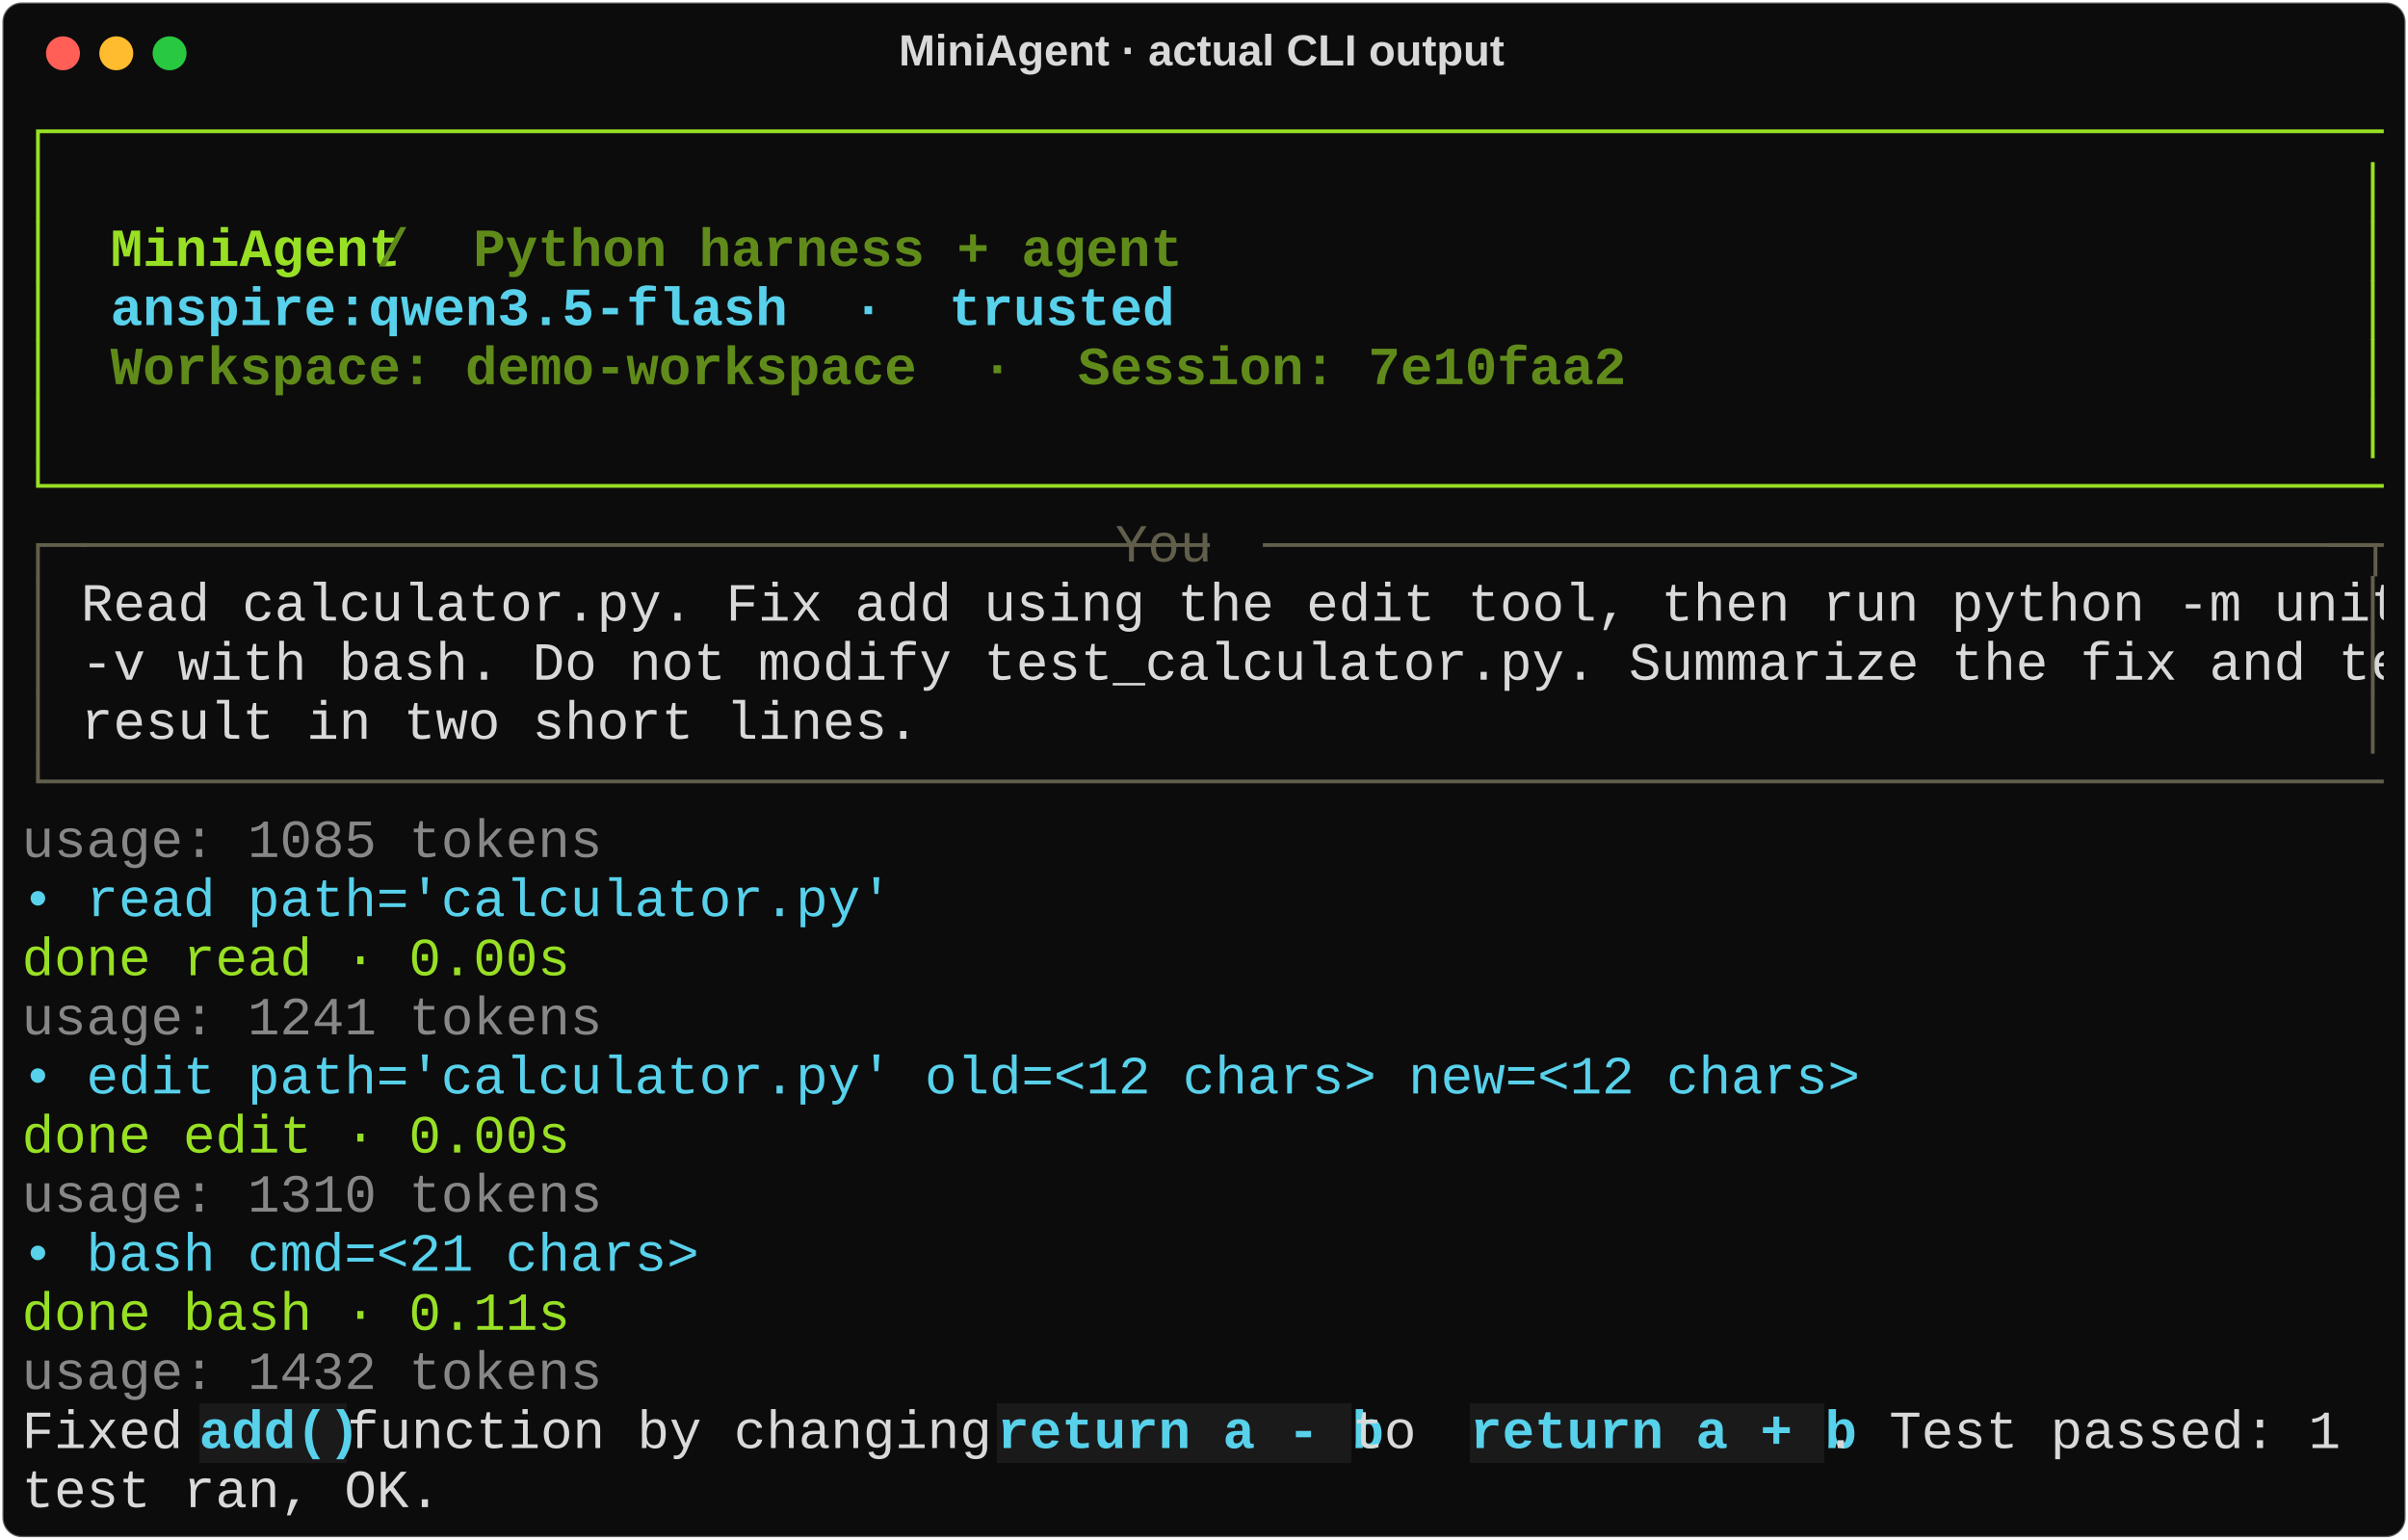
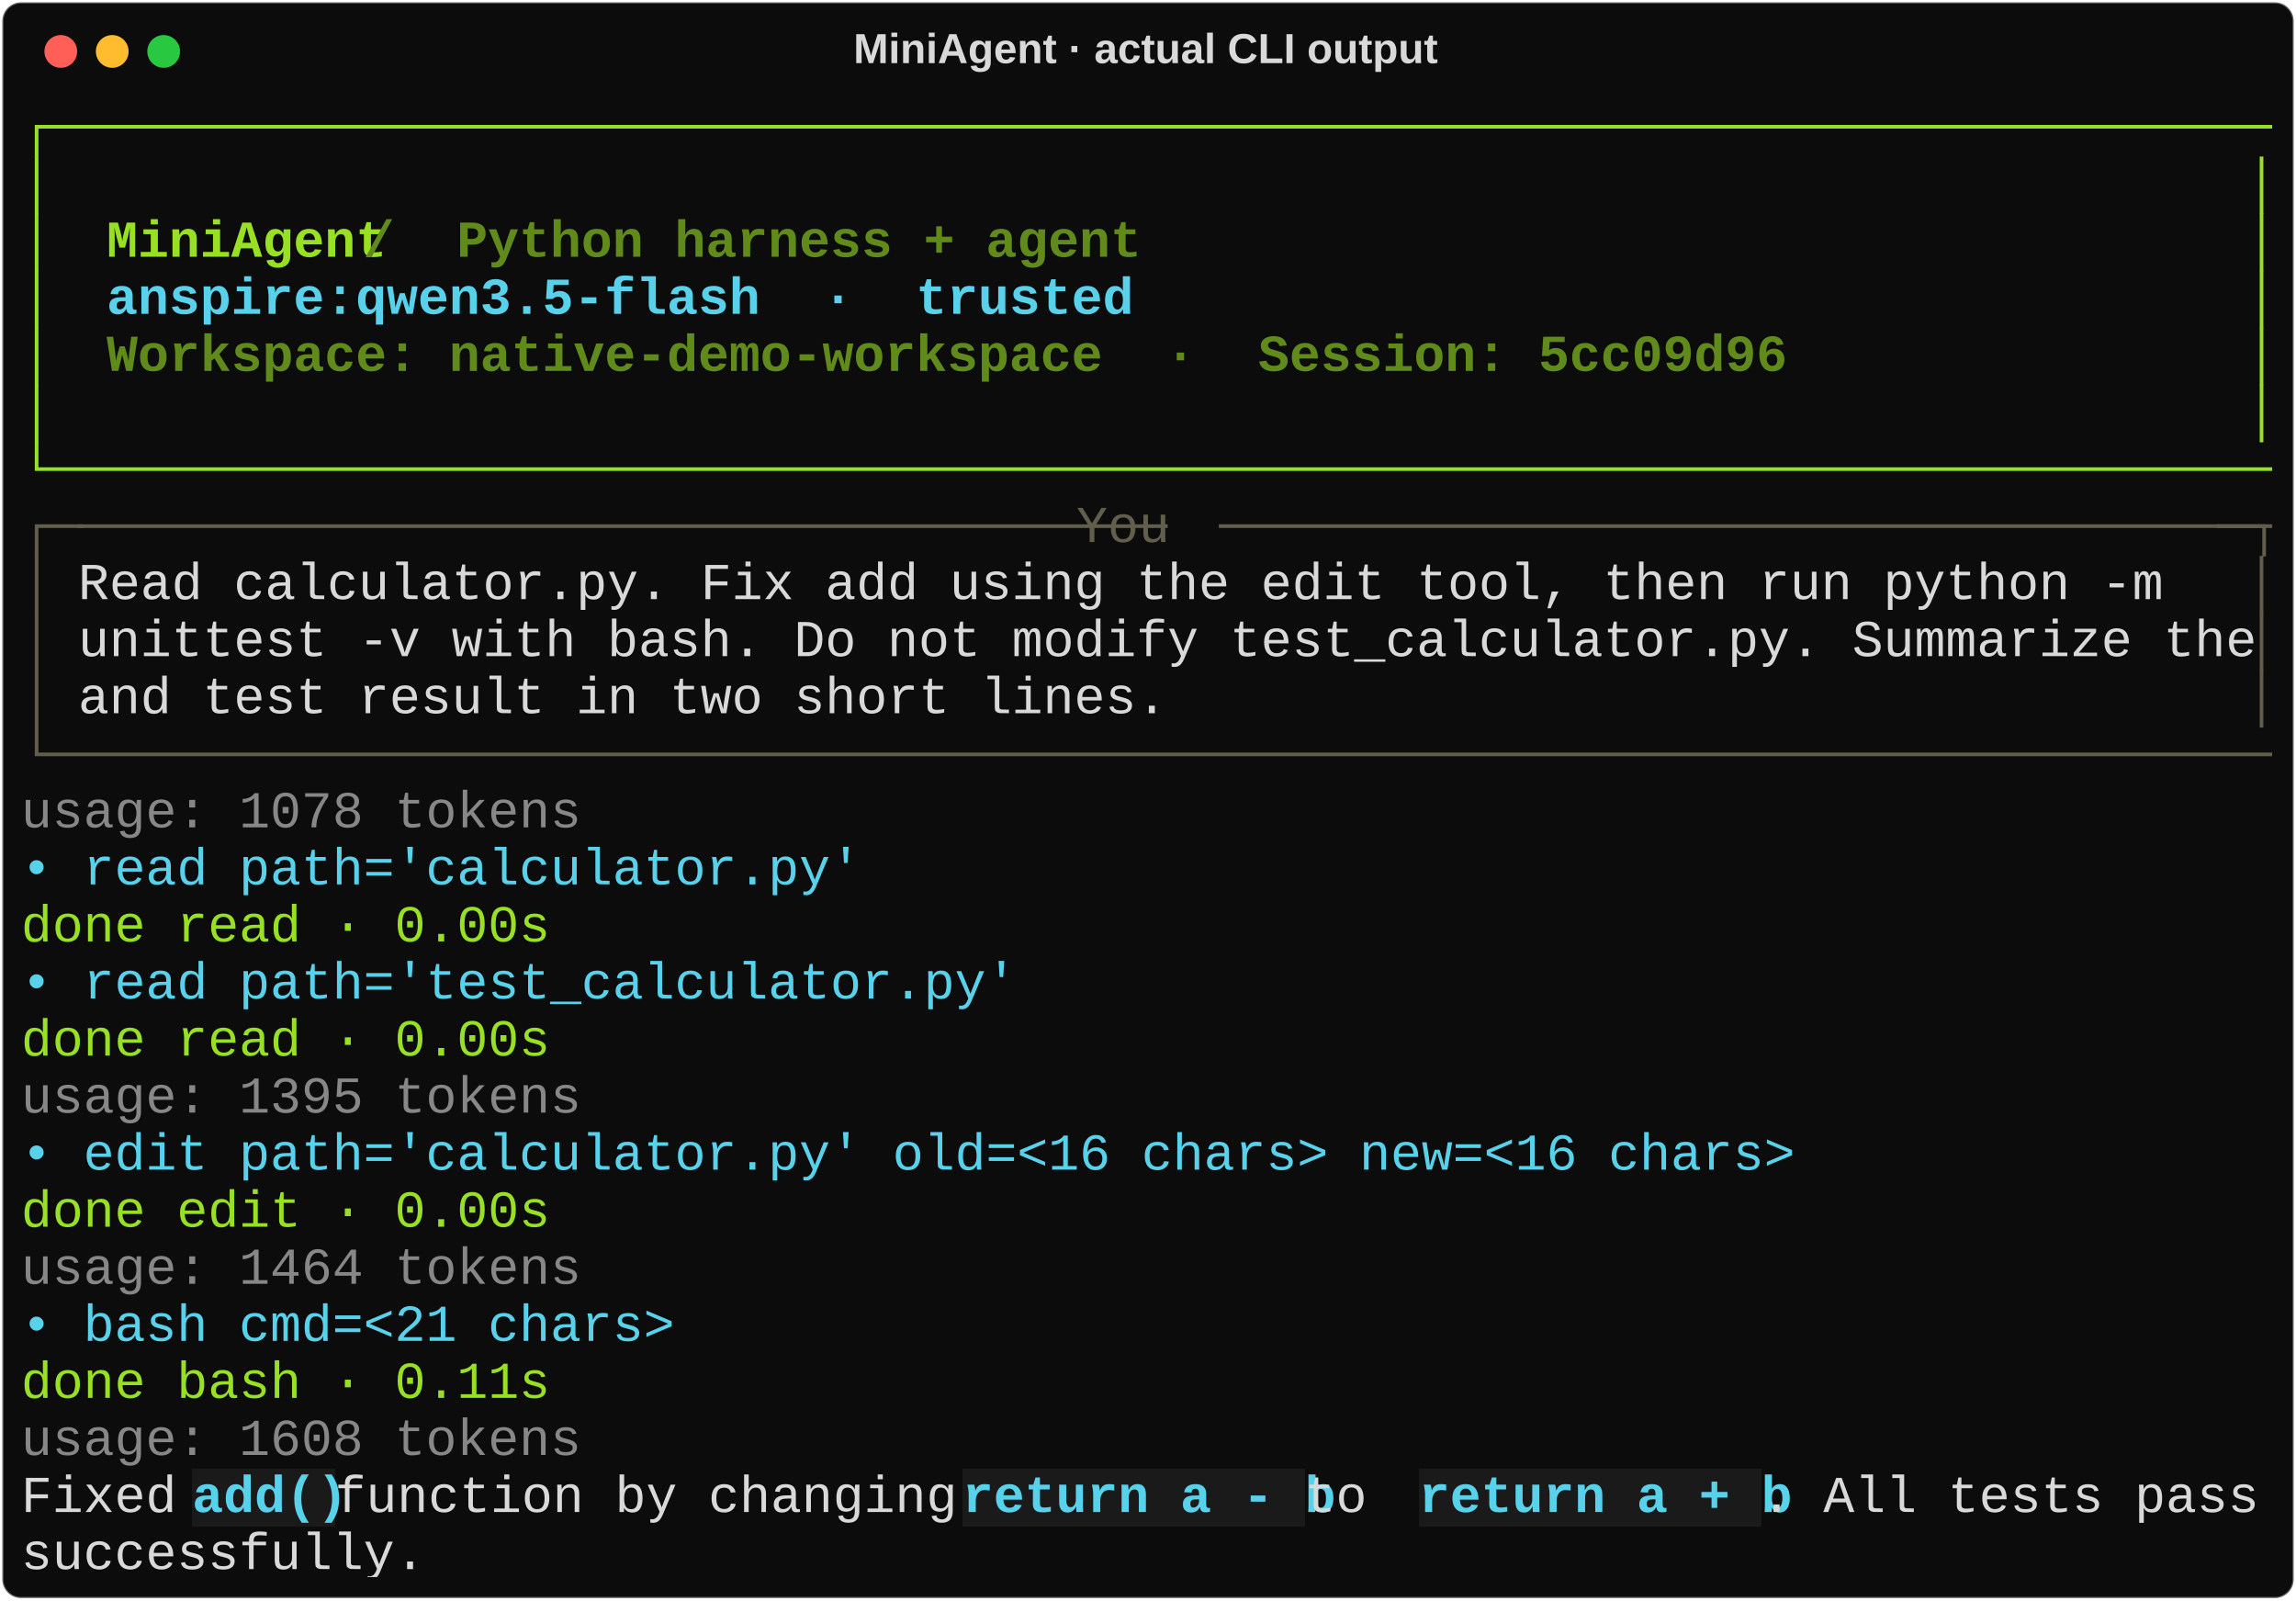
- <svg xmlns="http://www.w3.org/2000/svg" class="rich-terminal" viewBox="0 0 994 635.6">
+ <svg xmlns="http://www.w3.org/2000/svg" class="rich-terminal" viewBox="0 0 982 684.4">
  <style>

    @font-face {
        font-family: "Fira Code";
        src: local("FiraCode-Regular"),
                url("https://cdnjs.cloudflare.com/ajax/libs/firacode/6.2.0/woff2/FiraCode-Regular.woff2") format("woff2"),
                url("https://cdnjs.cloudflare.com/ajax/libs/firacode/6.2.0/woff/FiraCode-Regular.woff") format("woff");
        font-style: normal;
        font-weight: 400;
    }
    @font-face {
        font-family: "Fira Code";
        src: local("FiraCode-Bold"),
                url("https://cdnjs.cloudflare.com/ajax/libs/firacode/6.2.0/woff2/FiraCode-Bold.woff2") format("woff2"),
                url("https://cdnjs.cloudflare.com/ajax/libs/firacode/6.2.0/woff/FiraCode-Bold.woff") format("woff");
        font-style: bold;
        font-weight: 700;
    }

-     .terminal-3832713772-matrix {
+     .terminal-1363269255-matrix {
        font-family: Consolas, 'Liberation Mono', monospace;
        font-size: 22.182px;
        line-height: 24.4px;
        font-variant-east-asian: full-width;
    }

-     .terminal-3832713772-title {
+     .terminal-1363269255-title {
        font-size: 18px;
        font-weight: bold;
        font-family: arial;
    }

-     .terminal-3832713772-r1 { fill: #98e024 }
- .terminal-3832713772-r2 { fill: #d9d9d9 }
- .terminal-3832713772-r3 { fill: #98e024;font-weight: bold }
- .terminal-3832713772-r4 { fill: #608b1a;font-weight: bold }
- .terminal-3832713772-r5 { fill: #58d1eb;font-weight: bold }
- .terminal-3832713772-r6 { fill: #625e4c }
- .terminal-3832713772-r7 { fill: #878787 }
- .terminal-3832713772-r8 { fill: #58d1eb }
+     .terminal-1363269255-r1 { fill: #98e024 }
+ .terminal-1363269255-r2 { fill: #d9d9d9 }
+ .terminal-1363269255-r3 { fill: #98e024;font-weight: bold }
+ .terminal-1363269255-r4 { fill: #608b1a;font-weight: bold }
+ .terminal-1363269255-r5 { fill: #58d1eb;font-weight: bold }
+ .terminal-1363269255-r6 { fill: #625e4c }
+ .terminal-1363269255-r7 { fill: #878787 }
+ .terminal-1363269255-r8 { fill: #58d1eb }
    </style>
  <defs>
-     <clipPath id="terminal-3832713772-clip-terminal">
-       <rect x="0" y="0" width="975.0" height="584.6" />
-     </clipPath>
-     <clipPath id="terminal-3832713772-line-0">
-       <rect x="0" y="1.5" width="976" height="24.65" />
-     </clipPath>
-     <clipPath id="terminal-3832713772-line-1">
-       <rect x="0" y="25.9" width="976" height="24.65" />
-     </clipPath>
-     <clipPath id="terminal-3832713772-line-2">
-       <rect x="0" y="50.3" width="976" height="24.65" />
-     </clipPath>
-     <clipPath id="terminal-3832713772-line-3">
-       <rect x="0" y="74.7" width="976" height="24.65" />
-     </clipPath>
-     <clipPath id="terminal-3832713772-line-4">
-       <rect x="0" y="99.1" width="976" height="24.65" />
-     </clipPath>
-     <clipPath id="terminal-3832713772-line-5">
-       <rect x="0" y="123.5" width="976" height="24.65" />
-     </clipPath>
-     <clipPath id="terminal-3832713772-line-6">
-       <rect x="0" y="147.9" width="976" height="24.65" />
-     </clipPath>
-     <clipPath id="terminal-3832713772-line-7">
-       <rect x="0" y="172.3" width="976" height="24.65" />
-     </clipPath>
-     <clipPath id="terminal-3832713772-line-8">
-       <rect x="0" y="196.7" width="976" height="24.65" />
-     </clipPath>
-     <clipPath id="terminal-3832713772-line-9">
-       <rect x="0" y="221.1" width="976" height="24.65" />
-     </clipPath>
-     <clipPath id="terminal-3832713772-line-10">
-       <rect x="0" y="245.5" width="976" height="24.65" />
-     </clipPath>
-     <clipPath id="terminal-3832713772-line-11">
-       <rect x="0" y="269.9" width="976" height="24.65" />
-     </clipPath>
-     <clipPath id="terminal-3832713772-line-12">
-       <rect x="0" y="294.3" width="976" height="24.65" />
-     </clipPath>
-     <clipPath id="terminal-3832713772-line-13">
-       <rect x="0" y="318.7" width="976" height="24.65" />
-     </clipPath>
-     <clipPath id="terminal-3832713772-line-14">
-       <rect x="0" y="343.1" width="976" height="24.65" />
-     </clipPath>
-     <clipPath id="terminal-3832713772-line-15">
-       <rect x="0" y="367.5" width="976" height="24.65" />
-     </clipPath>
-     <clipPath id="terminal-3832713772-line-16">
-       <rect x="0" y="391.9" width="976" height="24.65" />
-     </clipPath>
-     <clipPath id="terminal-3832713772-line-17">
-       <rect x="0" y="416.3" width="976" height="24.65" />
-     </clipPath>
-     <clipPath id="terminal-3832713772-line-18">
-       <rect x="0" y="440.7" width="976" height="24.65" />
-     </clipPath>
-     <clipPath id="terminal-3832713772-line-19">
-       <rect x="0" y="465.1" width="976" height="24.65" />
-     </clipPath>
-     <clipPath id="terminal-3832713772-line-20">
-       <rect x="0" y="489.5" width="976" height="24.65" />
-     </clipPath>
-     <clipPath id="terminal-3832713772-line-21">
-       <rect x="0" y="513.9" width="976" height="24.65" />
-     </clipPath>
-     <clipPath id="terminal-3832713772-line-22">
-       <rect x="0" y="538.3" width="976" height="24.65" />
+     <clipPath id="terminal-1363269255-clip-terminal">
+       <rect x="0" y="0" width="962.8" height="633.4" />
+     </clipPath>
+     <clipPath id="terminal-1363269255-line-0">
+       <rect x="0" y="1.5" width="963.8" height="24.65" />
+     </clipPath>
+     <clipPath id="terminal-1363269255-line-1">
+       <rect x="0" y="25.9" width="963.8" height="24.65" />
+     </clipPath>
+     <clipPath id="terminal-1363269255-line-2">
+       <rect x="0" y="50.3" width="963.8" height="24.65" />
+     </clipPath>
+     <clipPath id="terminal-1363269255-line-3">
+       <rect x="0" y="74.7" width="963.8" height="24.65" />
+     </clipPath>
+     <clipPath id="terminal-1363269255-line-4">
+       <rect x="0" y="99.1" width="963.8" height="24.65" />
+     </clipPath>
+     <clipPath id="terminal-1363269255-line-5">
+       <rect x="0" y="123.5" width="963.8" height="24.65" />
+     </clipPath>
+     <clipPath id="terminal-1363269255-line-6">
+       <rect x="0" y="147.9" width="963.8" height="24.65" />
+     </clipPath>
+     <clipPath id="terminal-1363269255-line-7">
+       <rect x="0" y="172.3" width="963.8" height="24.65" />
+     </clipPath>
+     <clipPath id="terminal-1363269255-line-8">
+       <rect x="0" y="196.7" width="963.8" height="24.65" />
+     </clipPath>
+     <clipPath id="terminal-1363269255-line-9">
+       <rect x="0" y="221.1" width="963.8" height="24.65" />
+     </clipPath>
+     <clipPath id="terminal-1363269255-line-10">
+       <rect x="0" y="245.5" width="963.8" height="24.65" />
+     </clipPath>
+     <clipPath id="terminal-1363269255-line-11">
+       <rect x="0" y="269.9" width="963.8" height="24.65" />
+     </clipPath>
+     <clipPath id="terminal-1363269255-line-12">
+       <rect x="0" y="294.3" width="963.8" height="24.65" />
+     </clipPath>
+     <clipPath id="terminal-1363269255-line-13">
+       <rect x="0" y="318.7" width="963.8" height="24.65" />
+     </clipPath>
+     <clipPath id="terminal-1363269255-line-14">
+       <rect x="0" y="343.1" width="963.8" height="24.65" />
+     </clipPath>
+     <clipPath id="terminal-1363269255-line-15">
+       <rect x="0" y="367.5" width="963.8" height="24.65" />
+     </clipPath>
+     <clipPath id="terminal-1363269255-line-16">
+       <rect x="0" y="391.9" width="963.8" height="24.65" />
+     </clipPath>
+     <clipPath id="terminal-1363269255-line-17">
+       <rect x="0" y="416.3" width="963.8" height="24.65" />
+     </clipPath>
+     <clipPath id="terminal-1363269255-line-18">
+       <rect x="0" y="440.7" width="963.8" height="24.65" />
+     </clipPath>
+     <clipPath id="terminal-1363269255-line-19">
+       <rect x="0" y="465.1" width="963.8" height="24.65" />
+     </clipPath>
+     <clipPath id="terminal-1363269255-line-20">
+       <rect x="0" y="489.5" width="963.8" height="24.65" />
+     </clipPath>
+     <clipPath id="terminal-1363269255-line-21">
+       <rect x="0" y="513.9" width="963.8" height="24.65" />
+     </clipPath>
+     <clipPath id="terminal-1363269255-line-22">
+       <rect x="0" y="538.3" width="963.8" height="24.65" />
+     </clipPath>
+     <clipPath id="terminal-1363269255-line-23">
+       <rect x="0" y="562.7" width="963.8" height="24.65" />
+     </clipPath>
+     <clipPath id="terminal-1363269255-line-24">
+       <rect x="0" y="587.1" width="963.8" height="24.65" />
    </clipPath>
  </defs>
-   <rect fill="#0c0c0c" stroke="rgba(255,255,255,0.35)" stroke-width="1" x="1" y="1" width="992" height="633.6" rx="8" />
-   <text class="terminal-3832713772-title" fill="#d9d9d9" text-anchor="middle" x="496" y="27">MiniAgent · actual CLI output</text>
+   <rect fill="#0c0c0c" stroke="rgba(255,255,255,0.35)" stroke-width="1" x="1" y="1" width="980" height="682.4" rx="8" />
+   <text class="terminal-1363269255-title" fill="#d9d9d9" text-anchor="middle" x="490" y="27">MiniAgent · actual CLI output</text>
  <g transform="translate(26,22)">
    <circle cx="0" cy="0" r="7" fill="#ff5f57" />
    <circle cx="22" cy="0" r="7" fill="#febc2e" />
    <circle cx="44" cy="0" r="7" fill="#28c840" />
  </g>
-   <g transform="translate(9, 41)" clip-path="url(#terminal-3832713772-clip-terminal)">
-     <rect fill="#1a1a1a" x="73.2" y="538.3" width="61" height="24.65" shape-rendering="crispEdges" />
-     <rect fill="#1a1a1a" x="402.6" y="538.3" width="146.4" height="24.65" shape-rendering="crispEdges" />
-     <rect fill="#1a1a1a" x="597.8" y="538.3" width="146.4" height="24.65" shape-rendering="crispEdges" />
-     <g class="terminal-3832713772-matrix">
-       <text class="terminal-3832713772-r1" x="0" y="20" textLength="976" clip-path="url(#terminal-3832713772-line-0)">┌──────────────────────────────────────────────────────────────────────────────┐</text>
-       <text class="terminal-3832713772-r2" x="976" y="20" textLength="12.2" clip-path="url(#terminal-3832713772-line-0)">
- </text>
-       <text class="terminal-3832713772-r1" x="0" y="44.4" textLength="12.2" clip-path="url(#terminal-3832713772-line-1)">│</text>
-       <text class="terminal-3832713772-r1" x="963.8" y="44.4" textLength="12.2" clip-path="url(#terminal-3832713772-line-1)">│</text>
-       <text class="terminal-3832713772-r2" x="976" y="44.4" textLength="12.2" clip-path="url(#terminal-3832713772-line-1)">
- </text>
-       <text class="terminal-3832713772-r1" x="0" y="68.8" textLength="12.2" clip-path="url(#terminal-3832713772-line-2)">│</text>
-       <text class="terminal-3832713772-r3" x="36.6" y="68.8" textLength="109.8" clip-path="url(#terminal-3832713772-line-2)">MiniAgent</text>
-       <text class="terminal-3832713772-r4" x="146.4" y="68.8" textLength="329.4" clip-path="url(#terminal-3832713772-line-2)">  /  Python harness + agent</text>
-       <text class="terminal-3832713772-r1" x="963.8" y="68.8" textLength="12.2" clip-path="url(#terminal-3832713772-line-2)">│</text>
-       <text class="terminal-3832713772-r2" x="976" y="68.8" textLength="12.2" clip-path="url(#terminal-3832713772-line-2)">
- </text>
-       <text class="terminal-3832713772-r1" x="0" y="93.2" textLength="12.2" clip-path="url(#terminal-3832713772-line-3)">│</text>
-       <text class="terminal-3832713772-r5" x="36.6" y="93.2" textLength="402.6" clip-path="url(#terminal-3832713772-line-3)">anspire:qwen3.5-flash  ·  trusted</text>
-       <text class="terminal-3832713772-r1" x="963.8" y="93.2" textLength="12.2" clip-path="url(#terminal-3832713772-line-3)">│</text>
-       <text class="terminal-3832713772-r2" x="976" y="93.2" textLength="12.2" clip-path="url(#terminal-3832713772-line-3)">
- </text>
-       <text class="terminal-3832713772-r1" x="0" y="117.6" textLength="12.2" clip-path="url(#terminal-3832713772-line-4)">│</text>
-       <text class="terminal-3832713772-r4" x="36.6" y="117.6" textLength="573.4" clip-path="url(#terminal-3832713772-line-4)">Workspace: demo-workspace  ·  Session: 7e10faa2</text>
-       <text class="terminal-3832713772-r1" x="963.8" y="117.6" textLength="12.2" clip-path="url(#terminal-3832713772-line-4)">│</text>
-       <text class="terminal-3832713772-r2" x="976" y="117.6" textLength="12.2" clip-path="url(#terminal-3832713772-line-4)">
- </text>
-       <text class="terminal-3832713772-r1" x="0" y="142" textLength="12.2" clip-path="url(#terminal-3832713772-line-5)">│</text>
-       <text class="terminal-3832713772-r1" x="963.8" y="142" textLength="12.2" clip-path="url(#terminal-3832713772-line-5)">│</text>
-       <text class="terminal-3832713772-r2" x="976" y="142" textLength="12.2" clip-path="url(#terminal-3832713772-line-5)">
- </text>
-       <text class="terminal-3832713772-r1" x="0" y="166.4" textLength="976" clip-path="url(#terminal-3832713772-line-6)">└──────────────────────────────────────────────────────────────────────────────┘</text>
-       <text class="terminal-3832713772-r2" x="976" y="166.4" textLength="12.2" clip-path="url(#terminal-3832713772-line-6)">
- </text>
-       <text class="terminal-3832713772-r6" x="0" y="190.8" textLength="24.4" clip-path="url(#terminal-3832713772-line-7)">┌─</text>
-       <text class="terminal-3832713772-r6" x="24.4" y="190.8" textLength="427" clip-path="url(#terminal-3832713772-line-7)">───────────────────────────────────</text>
-       <text class="terminal-3832713772-r6" x="451.4" y="190.8" textLength="61" clip-path="url(#terminal-3832713772-line-7)"> You </text>
-       <text class="terminal-3832713772-r6" x="512.4" y="190.8" textLength="439.2" clip-path="url(#terminal-3832713772-line-7)">────────────────────────────────────</text>
-       <text class="terminal-3832713772-r6" x="951.6" y="190.8" textLength="24.4" clip-path="url(#terminal-3832713772-line-7)">─┐</text>
-       <text class="terminal-3832713772-r2" x="976" y="190.8" textLength="12.2" clip-path="url(#terminal-3832713772-line-7)">
- </text>
-       <text class="terminal-3832713772-r6" x="0" y="215.2" textLength="12.2" clip-path="url(#terminal-3832713772-line-8)">│</text>
-       <text class="terminal-3832713772-r2" x="24.4" y="215.2" textLength="927.2" clip-path="url(#terminal-3832713772-line-8)">Read calculator.py. Fix add using the edit tool, then run python -m unittest</text>
-       <text class="terminal-3832713772-r6" x="963.8" y="215.2" textLength="12.2" clip-path="url(#terminal-3832713772-line-8)">│</text>
-       <text class="terminal-3832713772-r2" x="976" y="215.2" textLength="12.2" clip-path="url(#terminal-3832713772-line-8)">
- </text>
-       <text class="terminal-3832713772-r6" x="0" y="239.6" textLength="12.2" clip-path="url(#terminal-3832713772-line-9)">│</text>
-       <text class="terminal-3832713772-r2" x="24.4" y="239.6" textLength="915" clip-path="url(#terminal-3832713772-line-9)">-v with bash. Do not modify test_calculator.py. Summarize the fix and test </text>
-       <text class="terminal-3832713772-r6" x="963.8" y="239.6" textLength="12.2" clip-path="url(#terminal-3832713772-line-9)">│</text>
-       <text class="terminal-3832713772-r2" x="976" y="239.6" textLength="12.2" clip-path="url(#terminal-3832713772-line-9)">
- </text>
-       <text class="terminal-3832713772-r6" x="0" y="264" textLength="12.2" clip-path="url(#terminal-3832713772-line-10)">│</text>
-       <text class="terminal-3832713772-r2" x="24.4" y="264" textLength="317.2" clip-path="url(#terminal-3832713772-line-10)">result in two short lines.</text>
-       <text class="terminal-3832713772-r6" x="963.8" y="264" textLength="12.2" clip-path="url(#terminal-3832713772-line-10)">│</text>
-       <text class="terminal-3832713772-r2" x="976" y="264" textLength="12.2" clip-path="url(#terminal-3832713772-line-10)">
- </text>
-       <text class="terminal-3832713772-r6" x="0" y="288.4" textLength="976" clip-path="url(#terminal-3832713772-line-11)">└──────────────────────────────────────────────────────────────────────────────┘</text>
-       <text class="terminal-3832713772-r2" x="976" y="288.4" textLength="12.2" clip-path="url(#terminal-3832713772-line-11)">
- </text>
-       <text class="terminal-3832713772-r7" x="0" y="312.8" textLength="244" clip-path="url(#terminal-3832713772-line-12)">  usage: 1085 tokens</text>
-       <text class="terminal-3832713772-r2" x="976" y="312.8" textLength="12.2" clip-path="url(#terminal-3832713772-line-12)">
- </text>
-       <text class="terminal-3832713772-r8" x="0" y="337.2" textLength="353.8" clip-path="url(#terminal-3832713772-line-13)">  • read path='calculator.py'</text>
-       <text class="terminal-3832713772-r2" x="976" y="337.2" textLength="12.2" clip-path="url(#terminal-3832713772-line-13)">
- </text>
-       <text class="terminal-3832713772-r1" x="0" y="361.6" textLength="231.8" clip-path="url(#terminal-3832713772-line-14)">  done read · 0.00s</text>
-       <text class="terminal-3832713772-r2" x="976" y="361.6" textLength="12.2" clip-path="url(#terminal-3832713772-line-14)">
- </text>
-       <text class="terminal-3832713772-r7" x="0" y="386" textLength="244" clip-path="url(#terminal-3832713772-line-15)">  usage: 1241 tokens</text>
-       <text class="terminal-3832713772-r2" x="976" y="386" textLength="12.2" clip-path="url(#terminal-3832713772-line-15)">
- </text>
-       <text class="terminal-3832713772-r8" x="0" y="410.4" textLength="719.8" clip-path="url(#terminal-3832713772-line-16)">  • edit path='calculator.py' old=&lt;12 chars&gt; new=&lt;12 chars&gt;</text>
-       <text class="terminal-3832713772-r2" x="976" y="410.4" textLength="12.2" clip-path="url(#terminal-3832713772-line-16)">
- </text>
-       <text class="terminal-3832713772-r1" x="0" y="434.8" textLength="231.8" clip-path="url(#terminal-3832713772-line-17)">  done edit · 0.00s</text>
-       <text class="terminal-3832713772-r2" x="976" y="434.8" textLength="12.2" clip-path="url(#terminal-3832713772-line-17)">
- </text>
-       <text class="terminal-3832713772-r7" x="0" y="459.2" textLength="244" clip-path="url(#terminal-3832713772-line-18)">  usage: 1310 tokens</text>
-       <text class="terminal-3832713772-r2" x="976" y="459.2" textLength="12.2" clip-path="url(#terminal-3832713772-line-18)">
- </text>
-       <text class="terminal-3832713772-r8" x="0" y="483.6" textLength="280.6" clip-path="url(#terminal-3832713772-line-19)">  • bash cmd=&lt;21 chars&gt;</text>
-       <text class="terminal-3832713772-r2" x="976" y="483.6" textLength="12.2" clip-path="url(#terminal-3832713772-line-19)">
- </text>
-       <text class="terminal-3832713772-r1" x="0" y="508" textLength="231.8" clip-path="url(#terminal-3832713772-line-20)">  done bash · 0.11s</text>
-       <text class="terminal-3832713772-r2" x="976" y="508" textLength="12.2" clip-path="url(#terminal-3832713772-line-20)">
- </text>
-       <text class="terminal-3832713772-r7" x="0" y="532.4" textLength="244" clip-path="url(#terminal-3832713772-line-21)">  usage: 1432 tokens</text>
-       <text class="terminal-3832713772-r2" x="976" y="532.4" textLength="12.2" clip-path="url(#terminal-3832713772-line-21)">
- </text>
-       <text class="terminal-3832713772-r2" x="0" y="556.8" textLength="73.2" clip-path="url(#terminal-3832713772-line-22)">Fixed </text>
-       <text class="terminal-3832713772-r5" x="73.2" y="556.8" textLength="61" clip-path="url(#terminal-3832713772-line-22)">add()</text>
-       <text class="terminal-3832713772-r2" x="134.2" y="556.8" textLength="268.4" clip-path="url(#terminal-3832713772-line-22)"> function by changing </text>
-       <text class="terminal-3832713772-r5" x="402.6" y="556.8" textLength="146.4" clip-path="url(#terminal-3832713772-line-22)">return a - b</text>
-       <text class="terminal-3832713772-r2" x="549" y="556.8" textLength="48.8" clip-path="url(#terminal-3832713772-line-22)"> to </text>
-       <text class="terminal-3832713772-r5" x="597.8" y="556.8" textLength="146.4" clip-path="url(#terminal-3832713772-line-22)">return a + b</text>
-       <text class="terminal-3832713772-r2" x="744.2" y="556.8" textLength="231.8" clip-path="url(#terminal-3832713772-line-22)">. Test passed: 1   </text>
-       <text class="terminal-3832713772-r2" x="976" y="556.8" textLength="12.2" clip-path="url(#terminal-3832713772-line-22)">
- </text>
-       <text class="terminal-3832713772-r2" x="0" y="581.2" textLength="976" clip-path="url(#terminal-3832713772-line-23)">test ran, OK.                                                                   </text>
-       <text class="terminal-3832713772-r2" x="976" y="581.2" textLength="12.2" clip-path="url(#terminal-3832713772-line-23)">
+   <g transform="translate(9, 41)" clip-path="url(#terminal-1363269255-clip-terminal)">
+     <rect fill="#1a1a1a" x="73.2" y="587.1" width="61" height="24.65" shape-rendering="crispEdges" />
+     <rect fill="#1a1a1a" x="402.6" y="587.1" width="146.4" height="24.65" shape-rendering="crispEdges" />
+     <rect fill="#1a1a1a" x="597.8" y="587.1" width="146.4" height="24.65" shape-rendering="crispEdges" />
+     <g class="terminal-1363269255-matrix">
+       <text class="terminal-1363269255-r1" x="0" y="20" textLength="963.8" clip-path="url(#terminal-1363269255-line-0)">┌─────────────────────────────────────────────────────────────────────────────┐</text>
+       <text class="terminal-1363269255-r2" x="963.8" y="20" textLength="12.2" clip-path="url(#terminal-1363269255-line-0)">
+ </text>
+       <text class="terminal-1363269255-r1" x="0" y="44.4" textLength="12.2" clip-path="url(#terminal-1363269255-line-1)">│</text>
+       <text class="terminal-1363269255-r1" x="951.6" y="44.4" textLength="12.2" clip-path="url(#terminal-1363269255-line-1)">│</text>
+       <text class="terminal-1363269255-r2" x="963.8" y="44.4" textLength="12.2" clip-path="url(#terminal-1363269255-line-1)">
+ </text>
+       <text class="terminal-1363269255-r1" x="0" y="68.8" textLength="12.2" clip-path="url(#terminal-1363269255-line-2)">│</text>
+       <text class="terminal-1363269255-r3" x="36.6" y="68.8" textLength="109.8" clip-path="url(#terminal-1363269255-line-2)">MiniAgent</text>
+       <text class="terminal-1363269255-r4" x="146.4" y="68.8" textLength="329.4" clip-path="url(#terminal-1363269255-line-2)">  /  Python harness + agent</text>
+       <text class="terminal-1363269255-r1" x="951.6" y="68.8" textLength="12.2" clip-path="url(#terminal-1363269255-line-2)">│</text>
+       <text class="terminal-1363269255-r2" x="963.8" y="68.8" textLength="12.2" clip-path="url(#terminal-1363269255-line-2)">
+ </text>
+       <text class="terminal-1363269255-r1" x="0" y="93.2" textLength="12.2" clip-path="url(#terminal-1363269255-line-3)">│</text>
+       <text class="terminal-1363269255-r5" x="36.6" y="93.2" textLength="402.6" clip-path="url(#terminal-1363269255-line-3)">anspire:qwen3.5-flash  ·  trusted</text>
+       <text class="terminal-1363269255-r1" x="951.6" y="93.2" textLength="12.2" clip-path="url(#terminal-1363269255-line-3)">│</text>
+       <text class="terminal-1363269255-r2" x="963.8" y="93.2" textLength="12.2" clip-path="url(#terminal-1363269255-line-3)">
+ </text>
+       <text class="terminal-1363269255-r1" x="0" y="117.6" textLength="12.2" clip-path="url(#terminal-1363269255-line-4)">│</text>
+       <text class="terminal-1363269255-r4" x="36.6" y="117.6" textLength="658.8" clip-path="url(#terminal-1363269255-line-4)">Workspace: native-demo-workspace  ·  Session: 5cc09d96</text>
+       <text class="terminal-1363269255-r1" x="951.6" y="117.6" textLength="12.2" clip-path="url(#terminal-1363269255-line-4)">│</text>
+       <text class="terminal-1363269255-r2" x="963.8" y="117.6" textLength="12.2" clip-path="url(#terminal-1363269255-line-4)">
+ </text>
+       <text class="terminal-1363269255-r1" x="0" y="142" textLength="12.2" clip-path="url(#terminal-1363269255-line-5)">│</text>
+       <text class="terminal-1363269255-r1" x="951.6" y="142" textLength="12.2" clip-path="url(#terminal-1363269255-line-5)">│</text>
+       <text class="terminal-1363269255-r2" x="963.8" y="142" textLength="12.2" clip-path="url(#terminal-1363269255-line-5)">
+ </text>
+       <text class="terminal-1363269255-r1" x="0" y="166.4" textLength="963.8" clip-path="url(#terminal-1363269255-line-6)">└─────────────────────────────────────────────────────────────────────────────┘</text>
+       <text class="terminal-1363269255-r2" x="963.8" y="166.4" textLength="12.2" clip-path="url(#terminal-1363269255-line-6)">
+ </text>
+       <text class="terminal-1363269255-r6" x="0" y="190.8" textLength="24.4" clip-path="url(#terminal-1363269255-line-7)">┌─</text>
+       <text class="terminal-1363269255-r6" x="24.4" y="190.8" textLength="427" clip-path="url(#terminal-1363269255-line-7)">───────────────────────────────────</text>
+       <text class="terminal-1363269255-r6" x="451.4" y="190.8" textLength="61" clip-path="url(#terminal-1363269255-line-7)"> You </text>
+       <text class="terminal-1363269255-r6" x="512.4" y="190.8" textLength="427" clip-path="url(#terminal-1363269255-line-7)">───────────────────────────────────</text>
+       <text class="terminal-1363269255-r6" x="939.4" y="190.8" textLength="24.4" clip-path="url(#terminal-1363269255-line-7)">─┐</text>
+       <text class="terminal-1363269255-r2" x="963.8" y="190.8" textLength="12.2" clip-path="url(#terminal-1363269255-line-7)">
+ </text>
+       <text class="terminal-1363269255-r6" x="0" y="215.2" textLength="12.2" clip-path="url(#terminal-1363269255-line-8)">│</text>
+       <text class="terminal-1363269255-r2" x="24.4" y="215.2" textLength="829.6" clip-path="url(#terminal-1363269255-line-8)">Read calculator.py. Fix add using the edit tool, then run python -m </text>
+       <text class="terminal-1363269255-r6" x="951.6" y="215.2" textLength="12.2" clip-path="url(#terminal-1363269255-line-8)">│</text>
+       <text class="terminal-1363269255-r2" x="963.8" y="215.2" textLength="12.2" clip-path="url(#terminal-1363269255-line-8)">
+ </text>
+       <text class="terminal-1363269255-r6" x="0" y="239.6" textLength="12.2" clip-path="url(#terminal-1363269255-line-9)">│</text>
+       <text class="terminal-1363269255-r2" x="24.4" y="239.6" textLength="915" clip-path="url(#terminal-1363269255-line-9)">unittest -v with bash. Do not modify test_calculator.py. Summarize the fix </text>
+       <text class="terminal-1363269255-r6" x="951.6" y="239.6" textLength="12.2" clip-path="url(#terminal-1363269255-line-9)">│</text>
+       <text class="terminal-1363269255-r2" x="963.8" y="239.6" textLength="12.2" clip-path="url(#terminal-1363269255-line-9)">
+ </text>
+       <text class="terminal-1363269255-r6" x="0" y="264" textLength="12.2" clip-path="url(#terminal-1363269255-line-10)">│</text>
+       <text class="terminal-1363269255-r2" x="24.4" y="264" textLength="427" clip-path="url(#terminal-1363269255-line-10)">and test result in two short lines.</text>
+       <text class="terminal-1363269255-r6" x="951.6" y="264" textLength="12.2" clip-path="url(#terminal-1363269255-line-10)">│</text>
+       <text class="terminal-1363269255-r2" x="963.8" y="264" textLength="12.2" clip-path="url(#terminal-1363269255-line-10)">
+ </text>
+       <text class="terminal-1363269255-r6" x="0" y="288.4" textLength="963.8" clip-path="url(#terminal-1363269255-line-11)">└─────────────────────────────────────────────────────────────────────────────┘</text>
+       <text class="terminal-1363269255-r2" x="963.8" y="288.4" textLength="12.2" clip-path="url(#terminal-1363269255-line-11)">
+ </text>
+       <text class="terminal-1363269255-r7" x="0" y="312.8" textLength="244" clip-path="url(#terminal-1363269255-line-12)">  usage: 1078 tokens</text>
+       <text class="terminal-1363269255-r2" x="963.8" y="312.8" textLength="12.2" clip-path="url(#terminal-1363269255-line-12)">
+ </text>
+       <text class="terminal-1363269255-r8" x="0" y="337.2" textLength="353.8" clip-path="url(#terminal-1363269255-line-13)">  • read path='calculator.py'</text>
+       <text class="terminal-1363269255-r2" x="963.8" y="337.2" textLength="12.2" clip-path="url(#terminal-1363269255-line-13)">
+ </text>
+       <text class="terminal-1363269255-r1" x="0" y="361.6" textLength="231.8" clip-path="url(#terminal-1363269255-line-14)">  done read · 0.00s</text>
+       <text class="terminal-1363269255-r2" x="963.8" y="361.6" textLength="12.2" clip-path="url(#terminal-1363269255-line-14)">
+ </text>
+       <text class="terminal-1363269255-r8" x="0" y="386" textLength="414.8" clip-path="url(#terminal-1363269255-line-15)">  • read path='test_calculator.py'</text>
+       <text class="terminal-1363269255-r2" x="963.8" y="386" textLength="12.2" clip-path="url(#terminal-1363269255-line-15)">
+ </text>
+       <text class="terminal-1363269255-r1" x="0" y="410.4" textLength="231.8" clip-path="url(#terminal-1363269255-line-16)">  done read · 0.00s</text>
+       <text class="terminal-1363269255-r2" x="963.8" y="410.4" textLength="12.2" clip-path="url(#terminal-1363269255-line-16)">
+ </text>
+       <text class="terminal-1363269255-r7" x="0" y="434.8" textLength="244" clip-path="url(#terminal-1363269255-line-17)">  usage: 1395 tokens</text>
+       <text class="terminal-1363269255-r2" x="963.8" y="434.8" textLength="12.2" clip-path="url(#terminal-1363269255-line-17)">
+ </text>
+       <text class="terminal-1363269255-r8" x="0" y="459.2" textLength="719.8" clip-path="url(#terminal-1363269255-line-18)">  • edit path='calculator.py' old=&lt;16 chars&gt; new=&lt;16 chars&gt;</text>
+       <text class="terminal-1363269255-r2" x="963.8" y="459.2" textLength="12.2" clip-path="url(#terminal-1363269255-line-18)">
+ </text>
+       <text class="terminal-1363269255-r1" x="0" y="483.6" textLength="231.8" clip-path="url(#terminal-1363269255-line-19)">  done edit · 0.00s</text>
+       <text class="terminal-1363269255-r2" x="963.8" y="483.6" textLength="12.2" clip-path="url(#terminal-1363269255-line-19)">
+ </text>
+       <text class="terminal-1363269255-r7" x="0" y="508" textLength="244" clip-path="url(#terminal-1363269255-line-20)">  usage: 1464 tokens</text>
+       <text class="terminal-1363269255-r2" x="963.8" y="508" textLength="12.2" clip-path="url(#terminal-1363269255-line-20)">
+ </text>
+       <text class="terminal-1363269255-r8" x="0" y="532.4" textLength="280.6" clip-path="url(#terminal-1363269255-line-21)">  • bash cmd=&lt;21 chars&gt;</text>
+       <text class="terminal-1363269255-r2" x="963.8" y="532.4" textLength="12.2" clip-path="url(#terminal-1363269255-line-21)">
+ </text>
+       <text class="terminal-1363269255-r1" x="0" y="556.8" textLength="231.8" clip-path="url(#terminal-1363269255-line-22)">  done bash · 0.11s</text>
+       <text class="terminal-1363269255-r2" x="963.8" y="556.8" textLength="12.2" clip-path="url(#terminal-1363269255-line-22)">
+ </text>
+       <text class="terminal-1363269255-r7" x="0" y="581.2" textLength="244" clip-path="url(#terminal-1363269255-line-23)">  usage: 1608 tokens</text>
+       <text class="terminal-1363269255-r2" x="963.8" y="581.2" textLength="12.2" clip-path="url(#terminal-1363269255-line-23)">
+ </text>
+       <text class="terminal-1363269255-r2" x="0" y="605.6" textLength="73.2" clip-path="url(#terminal-1363269255-line-24)">Fixed </text>
+       <text class="terminal-1363269255-r5" x="73.2" y="605.6" textLength="61" clip-path="url(#terminal-1363269255-line-24)">add()</text>
+       <text class="terminal-1363269255-r2" x="134.2" y="605.6" textLength="268.4" clip-path="url(#terminal-1363269255-line-24)"> function by changing </text>
+       <text class="terminal-1363269255-r5" x="402.6" y="605.6" textLength="146.4" clip-path="url(#terminal-1363269255-line-24)">return a - b</text>
+       <text class="terminal-1363269255-r2" x="549" y="605.6" textLength="48.8" clip-path="url(#terminal-1363269255-line-24)"> to </text>
+       <text class="terminal-1363269255-r5" x="597.8" y="605.6" textLength="146.4" clip-path="url(#terminal-1363269255-line-24)">return a + b</text>
+       <text class="terminal-1363269255-r2" x="744.2" y="605.6" textLength="219.6" clip-path="url(#terminal-1363269255-line-24)">. All tests pass  </text>
+       <text class="terminal-1363269255-r2" x="963.8" y="605.6" textLength="12.2" clip-path="url(#terminal-1363269255-line-24)">
+ </text>
+       <text class="terminal-1363269255-r2" x="0" y="630" textLength="963.8" clip-path="url(#terminal-1363269255-line-25)">successfully.                                                                  </text>
+       <text class="terminal-1363269255-r2" x="963.8" y="630" textLength="12.2" clip-path="url(#terminal-1363269255-line-25)">
</text>
    </g>
  </g>
</svg>
